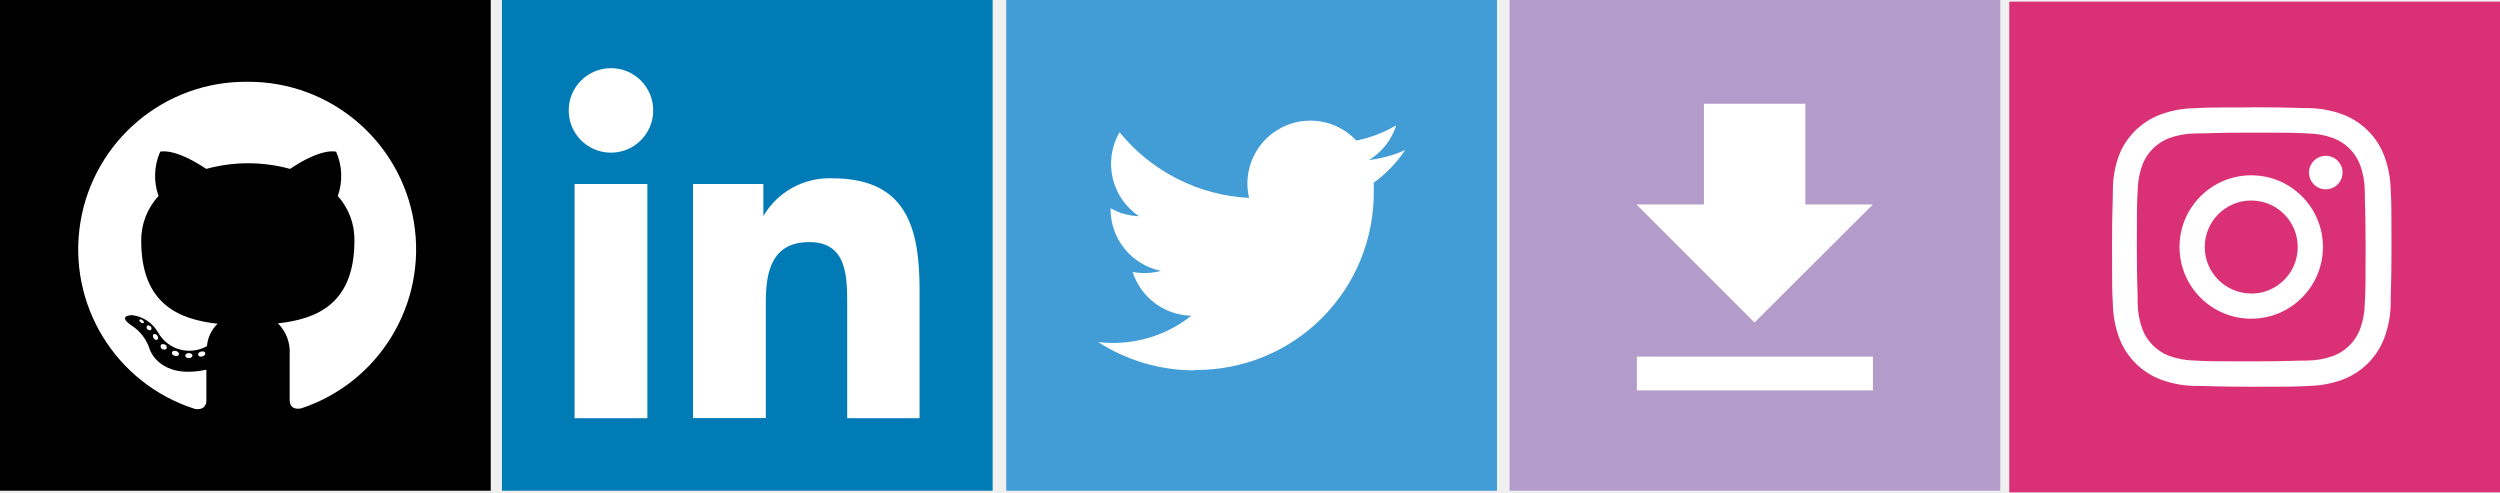
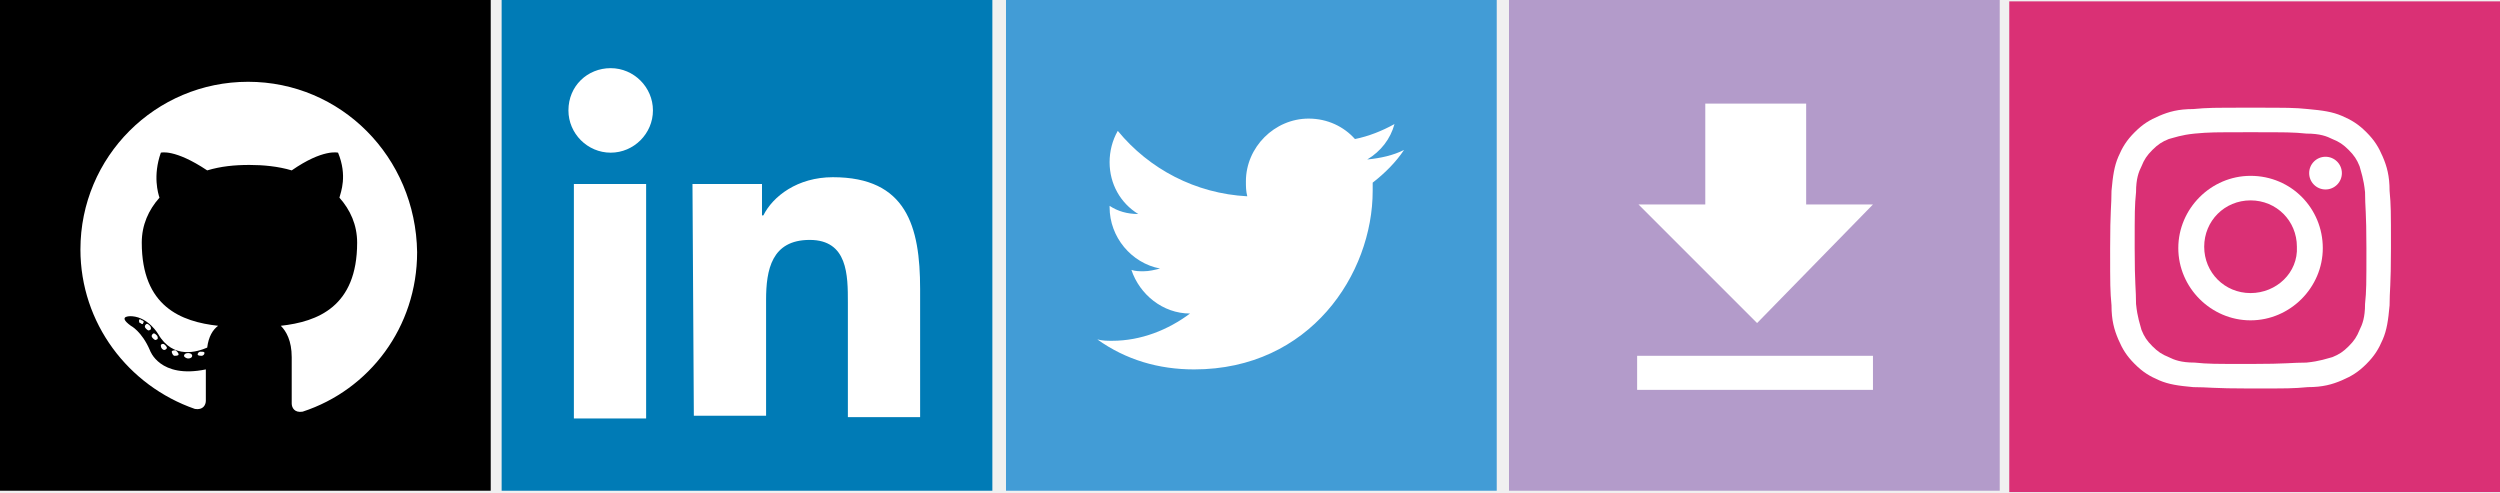
- <svg xmlns="http://www.w3.org/2000/svg" viewBox="0 0 183.4 36.12">
-   <defs>
-     <style>.cls-1{fill:#007bb6;}.cls-2,.cls-7{fill:#fff;}.cls-3{fill:#429cd6;}.cls-4{fill:none;}.cls-5{fill:#b39bca;}.cls-6{fill:#da3075;}.cls-7{fill-rule:evenodd;}</style>
-   </defs>
-   <g id="Layer_2" data-name="Layer 2">
-     <g id="Layer_1-2" data-name="Layer 1">
-       <rect class="cls-1" x="36.82" width="36" height="36" />
-       <rect width="36" height="36" />
-       <path class="cls-2" d="M42.15,13.5h5.34V30.68H42.15ZM44.82,5a3.1,3.1,0,1,1-3.1,3.1A3.1,3.1,0,0,1,44.82,5" />
-       <path class="cls-2" d="M50.84,13.5H56v2.35H56a5.61,5.61,0,0,1,5.05-2.77c5.41,0,6.41,3.56,6.41,8.18v9.42H62.15V22.32c0-2,0-4.56-2.77-4.56s-3.2,2.17-3.2,4.41v8.5H50.84Z" />
-       <rect class="cls-3" x="73.82" width="36" height="36" />
-       <path class="cls-2" d="M87.64,27.14A13,13,0,0,0,100.78,14c0-.2,0-.4,0-.6a9.39,9.39,0,0,0,2.3-2.39,9.21,9.21,0,0,1-2.65.73,4.63,4.63,0,0,0,2-2.55,9.25,9.25,0,0,1-2.93,1.12,4.62,4.62,0,0,0-7.87,4.21A13.11,13.11,0,0,1,82.13,9.7a4.62,4.62,0,0,0,1.43,6.16,4.58,4.58,0,0,1-2.09-.58s0,0,0,.06a4.62,4.62,0,0,0,3.7,4.53,4.61,4.61,0,0,1-2.08.08,4.62,4.62,0,0,0,4.31,3.21,9.26,9.26,0,0,1-5.73,2,9.4,9.4,0,0,1-1.1-.06,13.07,13.07,0,0,0,7.08,2.07" />
-       <rect class="cls-4" x="73.82" width="36" height="36" />
-       <rect class="cls-5" x="110.74" width="36" height="36" />
-       <rect class="cls-6" x="147.4" y="0.12" width="36" height="36" />
-       <path class="cls-7" d="M18.19,6A12.29,12.29,0,0,0,14.3,30c.61.11.84-.27.84-.59s0-1.26,0-2.29c-3.42.74-4.14-1.45-4.14-1.45a3.25,3.25,0,0,0-1.36-1.8c-1.11-.76.08-.75.08-.75a2.58,2.58,0,0,1,1.88,1.27,2.62,2.62,0,0,0,3.58,1,2.62,2.62,0,0,1,.78-1.64c-2.73-.31-5.6-1.36-5.6-6.07a4.76,4.76,0,0,1,1.27-3.3,4.42,4.42,0,0,1,.12-3.25s1-.33,3.38,1.26a11.65,11.65,0,0,1,6.15,0c2.35-1.59,3.38-1.26,3.38-1.26a4.41,4.41,0,0,1,.12,3.25A4.75,4.75,0,0,1,26,17.66c0,4.72-2.87,5.76-5.61,6.06A2.94,2.94,0,0,1,21.25,26c0,1.64,0,3,0,3.37s.22.71.84.59A12.29,12.29,0,0,0,18.19,6Z" />
-       <path class="cls-2" d="M10.55,23.66c0,.06-.12.08-.21,0s-.14-.12-.11-.18.12-.08.21,0,.14.12.11.19Zm-.15-.11" />
-       <path class="cls-2" d="M11.05,24.21c-.06.05-.17,0-.25-.06a.19.19,0,0,1,0-.26c.06-.05.17,0,.25.06s.1.2,0,.26Zm-.12-.13" />
-       <path class="cls-2" d="M11.54,24.92c-.08.05-.2,0-.27-.11s-.08-.24,0-.29.2,0,.27.1.08.24,0,.3Zm0,0" />
-       <path class="cls-2" d="M12.2,25.6c-.07.07-.21.05-.32,0a.24.24,0,0,1-.07-.31c.07-.07.21-.05.32,0s.14.24.07.31Zm0,0" />
-       <path class="cls-2" d="M13.12,26c0,.1-.17.14-.31.1s-.23-.15-.2-.25.17-.14.31-.1.23.15.2.25Zm0,0" />
-       <path class="cls-2" d="M14.12,26.08c0,.1-.11.19-.26.19s-.27-.08-.27-.18.12-.19.26-.19.27.08.27.18Zm0,0" />
-       <path class="cls-2" d="M15.06,25.92c0,.1-.08.2-.23.23s-.27,0-.29-.13.09-.2.23-.23.28,0,.29.13Zm0,0" />
-       <path class="cls-2" d="M120.08,28.64h17.32V26.16H120.08M137.39,15h-4.95V7.61H125V15h-4.95l8.66,8.66Z" />
-       <path class="cls-2" d="M165.15,9.73c2.74,0,3.06,0,4.14.06a5.67,5.67,0,0,1,1.9.35,3.39,3.39,0,0,1,1.94,1.94,5.67,5.67,0,0,1,.35,1.9c0,1.08.06,1.4.06,4.14s0,3.06-.06,4.14a5.67,5.67,0,0,1-.35,1.9,3.39,3.39,0,0,1-1.94,1.94,5.67,5.67,0,0,1-1.9.35c-1.08,0-1.4.06-4.14.06s-3.06,0-4.14-.06a5.67,5.67,0,0,1-1.9-.35,3.39,3.39,0,0,1-1.94-1.94,5.67,5.67,0,0,1-.35-1.9c0-1.08-.06-1.4-.06-4.14s0-3.06.06-4.14a5.67,5.67,0,0,1,.35-1.9,3.39,3.39,0,0,1,1.94-1.94,5.67,5.67,0,0,1,1.9-.35c1.08,0,1.4-.06,4.14-.06m0-1.85c-2.78,0-3.13,0-4.22.06a7.52,7.52,0,0,0-2.49.48,5.24,5.24,0,0,0-3,3A7.52,7.52,0,0,0,155,13.9c0,1.09-.06,1.44-.06,4.22s0,3.13.06,4.22a7.52,7.52,0,0,0,.48,2.49,5.24,5.24,0,0,0,3,3,7.52,7.52,0,0,0,2.49.48c1.09,0,1.44.06,4.22.06s3.13,0,4.22-.06a7.52,7.52,0,0,0,2.49-.48,5.24,5.24,0,0,0,3-3,7.52,7.52,0,0,0,.48-2.49c0-1.09.06-1.44.06-4.22s0-3.13-.06-4.22a7.52,7.52,0,0,0-.48-2.49,5.24,5.24,0,0,0-3-3,7.52,7.52,0,0,0-2.49-.48c-1.09,0-1.44-.06-4.22-.06Z" />
-       <path class="cls-2" d="M165.15,12.86a5.26,5.26,0,1,0,5.26,5.26A5.26,5.26,0,0,0,165.15,12.86Zm0,8.67a3.41,3.41,0,1,1,3.41-3.41A3.41,3.41,0,0,1,165.15,21.54Z" />
-       <circle class="cls-2" cx="170.62" cy="12.66" r="1.23" />
-     </g>
+ <svg xmlns="http://www.w3.org/2000/svg" version="1.1" id="Layer_1" x="0px" y="0px" viewBox="0 0 183.4 36.1" style="enable-background:new 0 0 183.4 36.1;" xml:space="preserve">
+   <style type="text/css">
+ 	.st0{fill:#007BB6;}
+ 	.st1{fill:#FFFFFF;}
+ 	.st2{fill:#429CD6;}
+ 	.st3{fill:none;}
+ 	.st4{fill:#B39BCA;}
+ 	.st5{fill:#DA3075;}
+ </style>
+   <rect x="36.8" class="st0" width="36" height="36" />
+   <rect width="36" height="36" />
+   <path class="st1" d="M42.1,13.5h5.3v17.2h-5.3V13.5z M44.8,5c1.7,0,3.1,1.4,3.1,3.1s-1.4,3.1-3.1,3.1s-3.1-1.4-3.1-3.1  C41.7,6.3,43.1,5,44.8,5" />
+   <path class="st1" d="M50.8,13.5h5.1v2.3H56c0.7-1.4,2.5-2.8,5.1-2.8c5.4,0,6.4,3.6,6.4,8.2v9.4h-5.3v-8.4c0-2,0-4.6-2.8-4.6  s-3.2,2.2-3.2,4.4v8.5h-5.3L50.8,13.5L50.8,13.5z" />
+   <rect x="73.8" class="st2" width="36" height="36" />
+   <path class="st1" d="M87.6,27.1c8.5,0,13.1-7,13.1-13.1c0-0.2,0-0.4,0-0.6c0.9-0.7,1.7-1.5,2.3-2.4c-0.8,0.4-1.7,0.6-2.7,0.7  c1-0.6,1.7-1.5,2-2.6c-0.9,0.5-1.9,0.9-2.9,1.1c-0.8-0.9-2-1.5-3.4-1.5c-2.5,0-4.6,2.1-4.6,4.6c0,0.4,0,0.7,0.1,1.1  c-3.8-0.2-7.2-2-9.5-4.8c-0.4,0.7-0.6,1.5-0.6,2.3c0,1.6,0.8,3,2.1,3.8c-0.8,0-1.5-0.2-2.1-0.6c0,0,0,0,0,0.1c0,2.2,1.6,4.1,3.7,4.5  c-0.4,0.1-0.8,0.2-1.2,0.2c-0.3,0-0.6,0-0.9-0.1c0.6,1.8,2.3,3.2,4.3,3.2c-1.6,1.2-3.6,2-5.7,2c-0.4,0-0.7,0-1.1-0.1  C82.6,26.4,85,27.1,87.6,27.1" />
+   <rect x="73.8" class="st3" width="36" height="36" />
+   <rect x="110.7" class="st4" width="36" height="36" />
+   <rect x="147.4" y="0.1" class="st5" width="36" height="36" />
+   <g>
+     <path class="st1" d="M18.2,6C11.4,6,5.9,11.5,5.9,18.3c0,5.4,3.5,10,8.4,11.7c0.6,0.1,0.8-0.3,0.8-0.6c0-0.3,0-1.3,0-2.3   c-3.4,0.7-4.1-1.4-4.1-1.4c-0.6-1.4-1.4-1.8-1.4-1.8c-1.1-0.8,0.1-0.7,0.1-0.7c1.2,0.1,1.9,1.3,1.9,1.3c1.1,1.9,2.9,1.3,3.6,1   c0.1-0.8,0.4-1.3,0.8-1.6c-2.7-0.3-5.6-1.4-5.6-6.1c0-1.3,0.5-2.4,1.3-3.3c-0.1-0.3-0.5-1.6,0.1-3.3c0,0,1-0.3,3.4,1.3   c1-0.3,2-0.4,3.1-0.4c1,0,2.1,0.1,3.1,0.4c2.3-1.6,3.4-1.3,3.4-1.3c0.7,1.7,0.2,2.9,0.1,3.3c0.8,0.9,1.3,2,1.3,3.3   c0,4.7-2.9,5.8-5.6,6.1c0.4,0.4,0.8,1.1,0.8,2.3c0,1.6,0,3,0,3.4c0,0.3,0.2,0.7,0.8,0.6c4.9-1.6,8.4-6.2,8.4-11.7   C30.5,11.5,25,6,18.2,6z" />
+     <path class="st1" d="M10.5,23.7c0,0.1-0.1,0.1-0.2,0c-0.1,0-0.1-0.1-0.1-0.2s0.1-0.1,0.2,0C10.5,23.5,10.6,23.6,10.5,23.7   L10.5,23.7z" />
+     <path class="st1" d="M11,24.2c-0.1,0.1-0.2,0-0.3-0.1s-0.1-0.2,0-0.3c0.1-0.1,0.2,0,0.3,0.1C11.1,24,11.1,24.2,11,24.2L11,24.2z" />
+     <path class="st1" d="M11.5,24.9c-0.1,0.1-0.2,0-0.3-0.1c-0.1-0.1-0.1-0.2,0-0.3c0.1-0.1,0.2,0,0.3,0.1   C11.6,24.7,11.6,24.9,11.5,24.9L11.5,24.9z" />
+     <path class="st1" d="M12.2,25.6c-0.1,0.1-0.2,0.1-0.3,0c-0.1-0.1-0.1-0.2-0.1-0.3c0.1-0.1,0.2-0.1,0.3,0   C12.2,25.4,12.3,25.5,12.2,25.6L12.2,25.6z" />
+     <path class="st1" d="M13.1,26c0,0.1-0.2,0.1-0.3,0.1c-0.1,0-0.2-0.2-0.2-0.3c0-0.1,0.2-0.1,0.3-0.1C13,25.8,13.1,25.9,13.1,26   L13.1,26z" />
+     <path class="st1" d="M14.1,26.1c0,0.1-0.1,0.2-0.3,0.2c-0.1,0-0.3-0.1-0.3-0.2s0.1-0.2,0.3-0.2S14.1,26,14.1,26.1L14.1,26.1z" />
+     <path class="st1" d="M15,25.9c0,0.1-0.1,0.2-0.2,0.2s-0.3,0-0.3-0.1s0.1-0.2,0.2-0.2C14.9,25.8,15,25.8,15,25.9L15,25.9z" />
+   </g>
+   <path class="st1" d="M120.1,28.6h17.3v-2.5h-17.3 M137.4,15h-4.9V7.6h-7.4V15h-4.9l8.7,8.7L137.4,15z" />
+   <g>
+     <path class="st1" d="M165.1,9.7c2.7,0,3.1,0,4.1,0.1c1,0,1.5,0.2,1.9,0.4c0.5,0.2,0.8,0.4,1.2,0.8c0.4,0.4,0.6,0.7,0.8,1.2   c0.1,0.4,0.3,0.9,0.4,1.9c0,1.1,0.1,1.4,0.1,4.1s0,3.1-0.1,4.1c0,1-0.2,1.5-0.4,1.9c-0.2,0.5-0.4,0.8-0.8,1.2   c-0.4,0.4-0.7,0.6-1.2,0.8c-0.4,0.1-0.9,0.3-1.9,0.4c-1.1,0-1.4,0.1-4.1,0.1s-3.1,0-4.1-0.1c-1,0-1.5-0.2-1.9-0.4   c-0.5-0.2-0.8-0.4-1.2-0.8s-0.6-0.7-0.8-1.2c-0.1-0.4-0.3-0.9-0.4-1.9c0-1.1-0.1-1.4-0.1-4.1s0-3.1,0.1-4.1c0-1,0.2-1.5,0.4-1.9   c0.2-0.5,0.4-0.8,0.8-1.2s0.7-0.6,1.2-0.8c0.4-0.1,0.9-0.3,1.9-0.4C162.1,9.7,162.4,9.7,165.1,9.7 M165.1,7.9c-2.8,0-3.1,0-4.2,0.1   c-1.1,0-1.8,0.2-2.5,0.5c-0.7,0.3-1.2,0.6-1.8,1.2c-0.6,0.6-0.9,1.1-1.2,1.8c-0.3,0.7-0.4,1.4-0.5,2.5c0,1.1-0.1,1.4-0.1,4.2   s0,3.1,0.1,4.2c0,1.1,0.2,1.8,0.5,2.5c0.3,0.7,0.6,1.2,1.2,1.8c0.6,0.6,1.1,0.9,1.8,1.2c0.7,0.3,1.4,0.4,2.5,0.5   c1.1,0,1.4,0.1,4.2,0.1c2.8,0,3.1,0,4.2-0.1c1.1,0,1.8-0.2,2.5-0.5c0.7-0.3,1.2-0.6,1.8-1.2s0.9-1.1,1.2-1.8   c0.3-0.7,0.4-1.4,0.5-2.5c0-1.1,0.1-1.4,0.1-4.2s0-3.1-0.1-4.2c0-1.1-0.2-1.8-0.5-2.5c-0.3-0.7-0.6-1.2-1.2-1.8   c-0.6-0.6-1.1-0.9-1.8-1.2c-0.7-0.3-1.4-0.4-2.5-0.5C168.3,7.9,167.9,7.9,165.1,7.9L165.1,7.9z" />
+     <path class="st1" d="M165.1,12.9c-2.9,0-5.3,2.4-5.3,5.3s2.4,5.3,5.3,5.3c2.9,0,5.3-2.4,5.3-5.3S168.1,12.9,165.1,12.9z    M165.1,21.5c-1.9,0-3.4-1.5-3.4-3.4s1.5-3.4,3.4-3.4s3.4,1.5,3.4,3.4C168.6,20,167,21.5,165.1,21.5z" />
+     <circle class="st1" cx="170.6" cy="12.7" r="1.2" />
  </g>
</svg>
